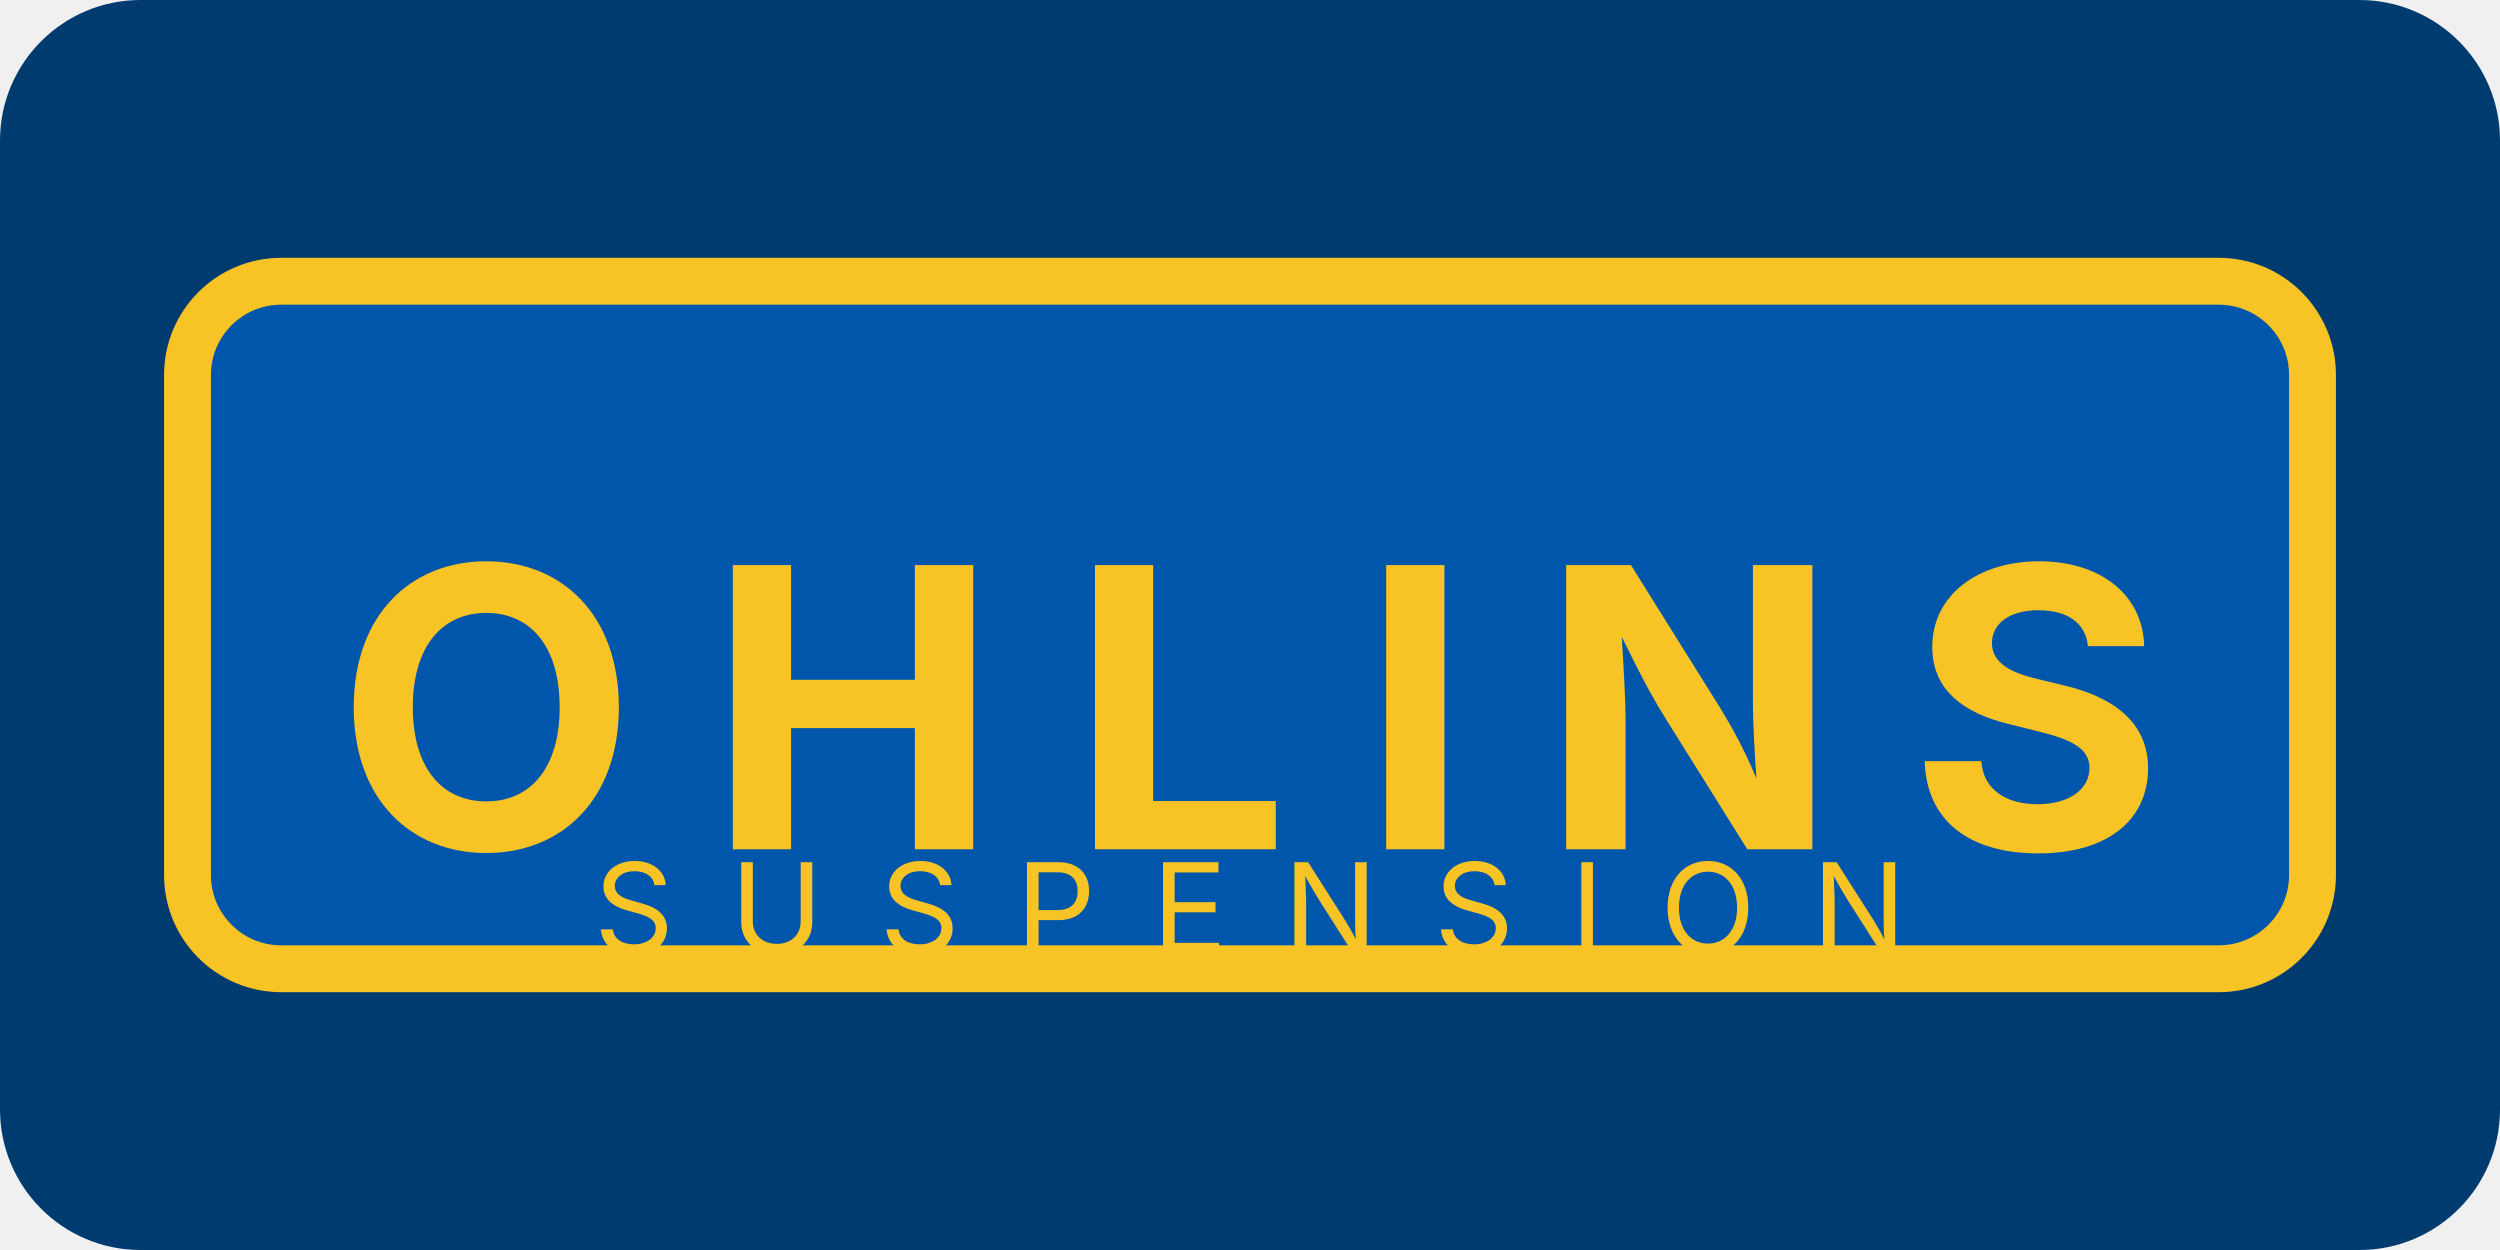
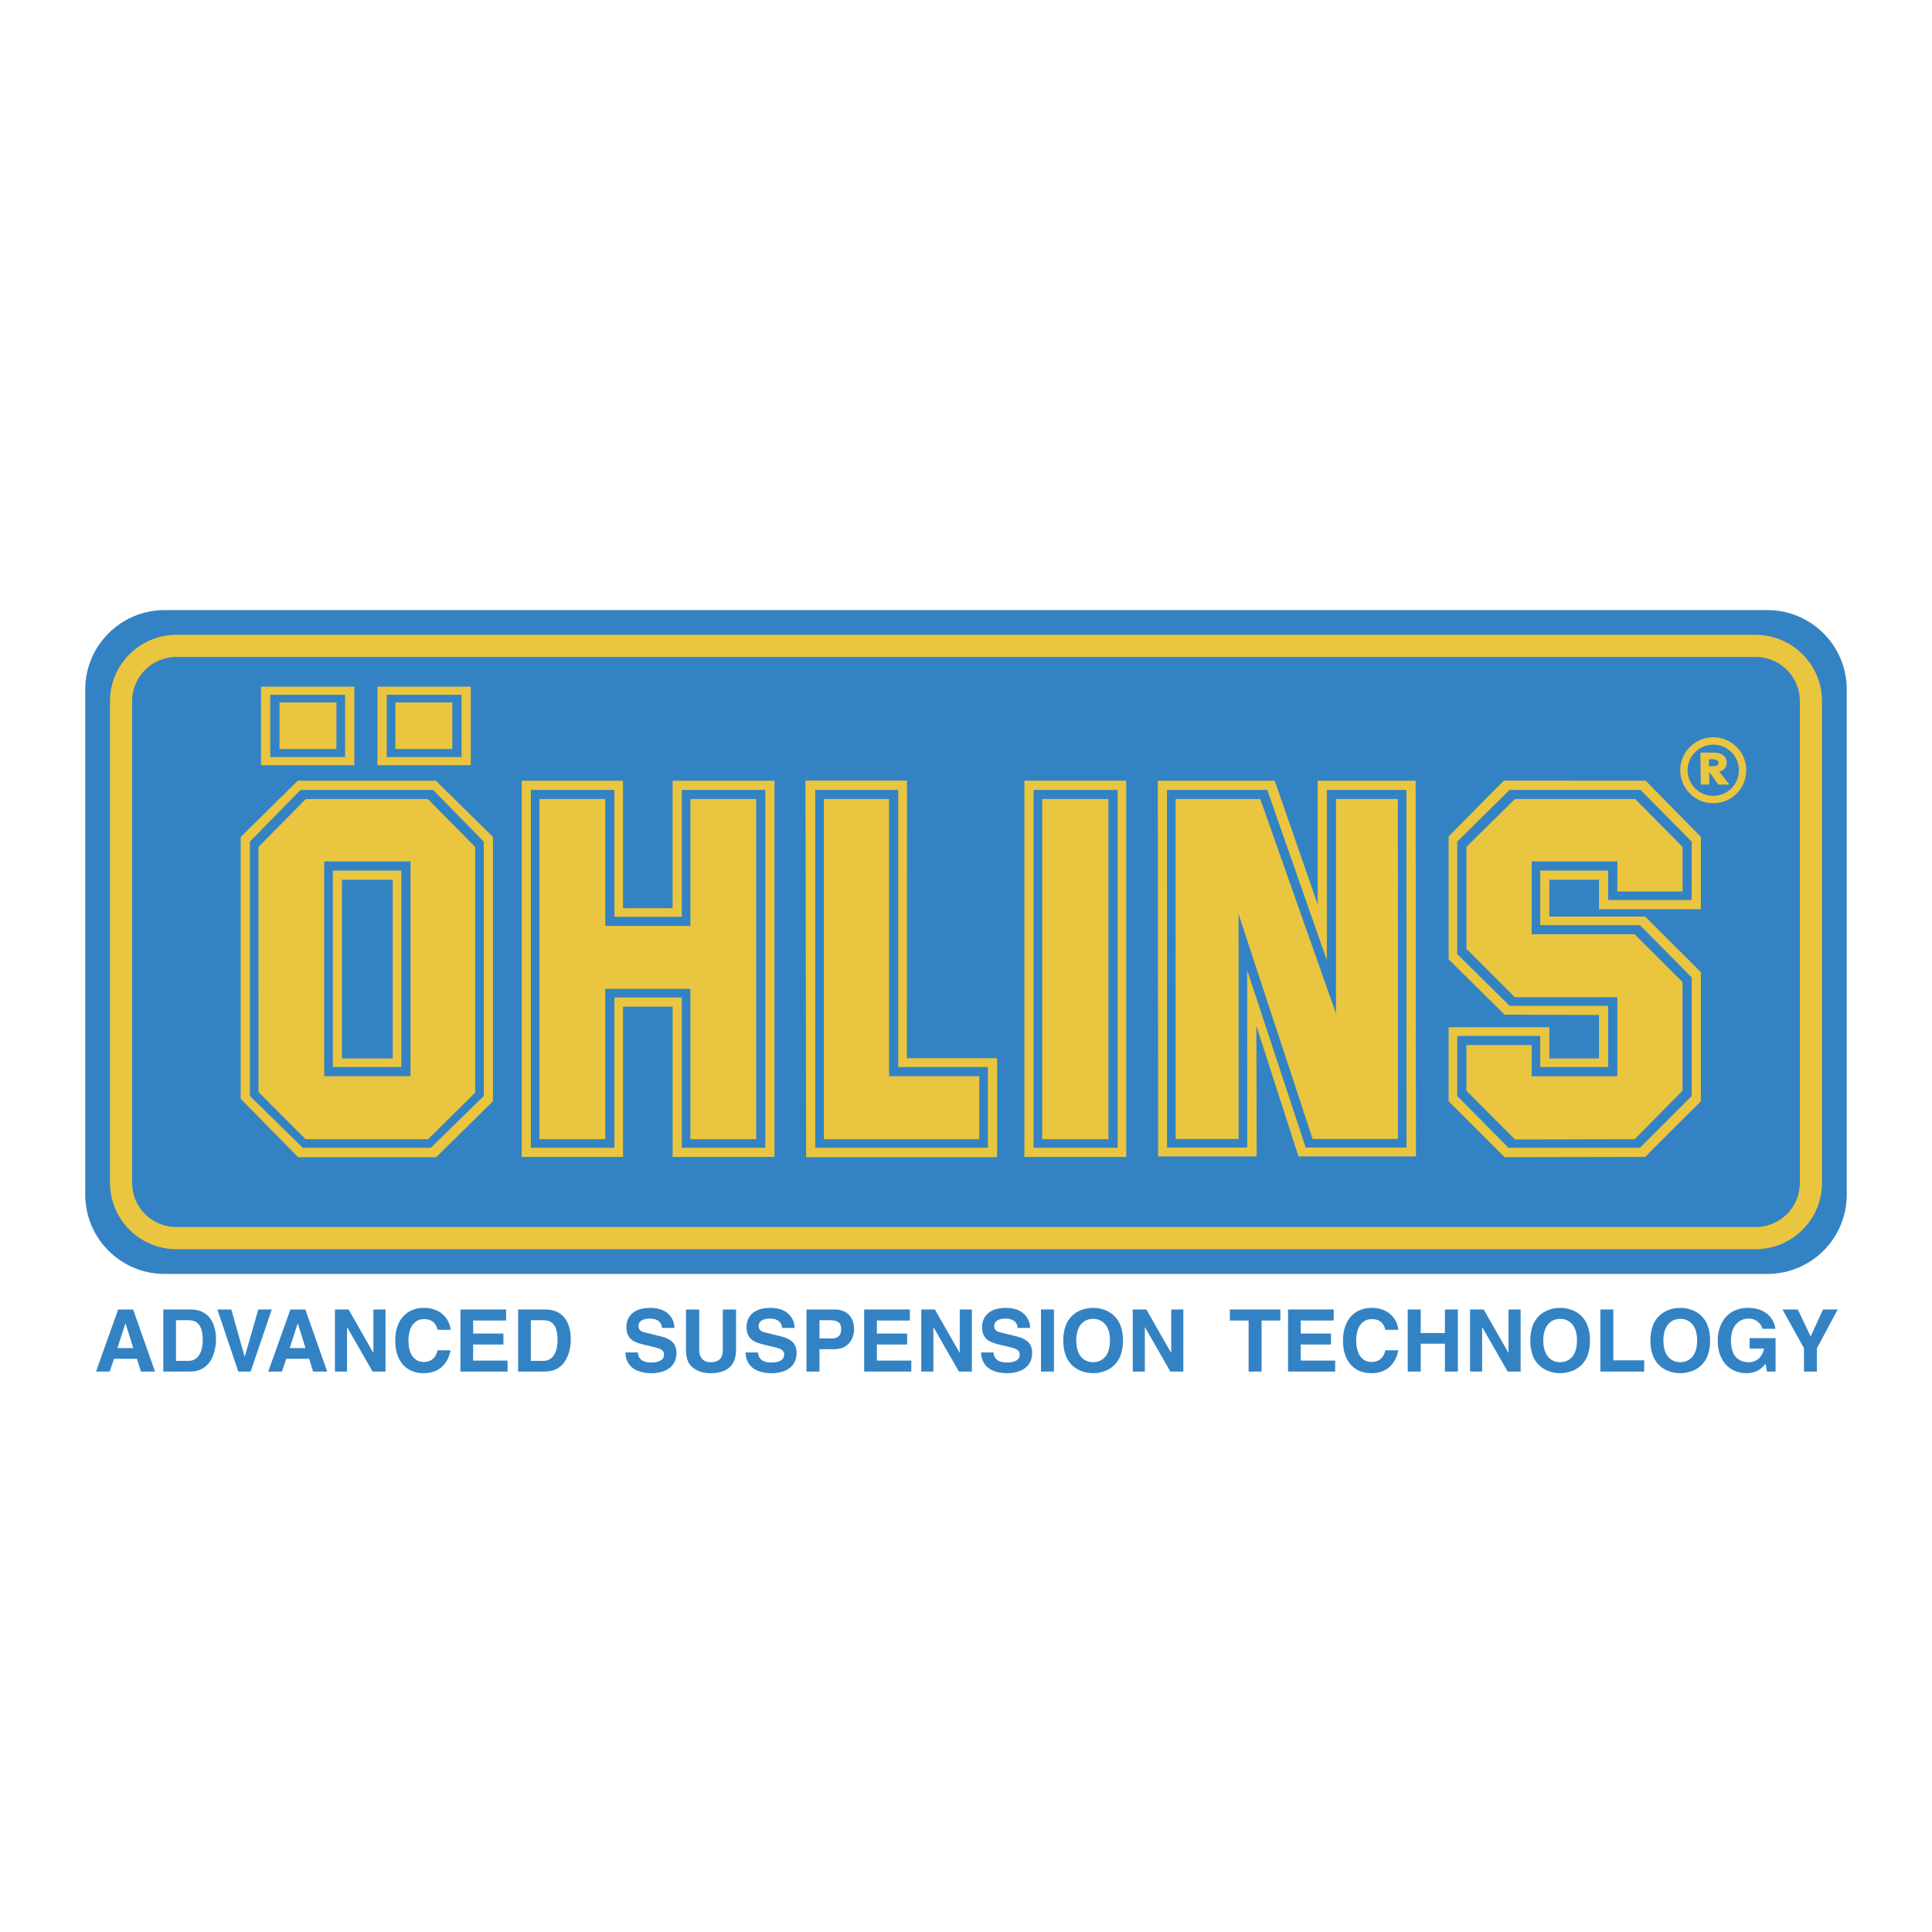
- <svg xmlns="http://www.w3.org/2000/svg" width="320" height="160" viewBox="0 0 320 160" role="img" aria-label="OHLINS logo placeholder">
-   <rect width="320" height="160" rx="18" fill="#003b70" />
-   <rect x="24" y="36" width="272" height="88" rx="12" fill="#0056aa" stroke="#f7c325" stroke-width="6" />
-   <text x="160" y="90" fill="#f7c325" font-family="'Inter', 'Helvetica Neue', Arial, sans-serif" font-size="50" font-weight="700" letter-spacing="0.18em" text-anchor="middle" dominant-baseline="middle">
-     OHLINS
-   </text>
-   <text x="160" y="122" fill="#f7c325" font-family="'Inter', 'Helvetica Neue', Arial, sans-serif" font-size="16" letter-spacing="0.45em" text-anchor="middle">
-     SUSPENSION
-   </text>
+ <svg xmlns="http://www.w3.org/2000/svg" width="2500" height="2500" viewBox="0 0 192.756 192.756">
+   <path fill-rule="evenodd" clip-rule="evenodd" fill="#fff" d="M0 0h192.756v192.756H0V0z" />
+   <path d="M16.423 60.87h159.909a7.916 7.916 0 0 1 7.92 7.914v50.401a7.918 7.918 0 0 1-7.92 7.916H16.423a7.918 7.918 0 0 1-7.919-7.916V68.784a7.917 7.917 0 0 1 7.919-7.914z" fill-rule="evenodd" clip-rule="evenodd" fill="#3383c4" />
+   <path d="M17.601 63.336H175.159a6.606 6.606 0 0 1 4.68 1.941 6.594 6.594 0 0 1 1.945 4.676V118.013c0 1.824-.744 3.48-1.945 4.681a6.607 6.607 0 0 1-4.676 1.938H17.598a6.603 6.603 0 0 1-4.68-1.94 6.606 6.606 0 0 1-1.944-4.676V69.956a6.606 6.606 0 0 1 1.946-4.681 6.605 6.605 0 0 1 4.675-1.939h.006zm157.555 2.209H17.595a4.41 4.41 0 0 0-4.413 4.411V118.016a4.394 4.394 0 0 0 1.288 3.114 4.412 4.412 0 0 0 3.127 1.293h157.565a4.406 4.406 0 0 0 4.412-4.41V69.953a4.41 4.41 0 0 0-4.416-4.407h-.002v-.001z" fill="#eac540" />
+   <path d="M49.181 109.872V83.501l-5.694-5.608H29.708l-5.693 5.608v26.124l5.73 5.831h13.769l5.667-5.584zm-.915-.525l-5.278 5.165h-12.78l-5.278-5.165V83.971l5.055-5.164H43.21l5.057 5.164v25.376h-.001zm-.858-.332V84.496l-4.724-4.776H30.512l-4.724 4.776.003 24.456 4.695 4.7H42.71l4.698-4.637zM32.349 85.944h8.608v21.43h-8.608v-21.43zm.859 20.516h6.834V86.858h-6.834v19.602zm.915-18.689h5.061v17.83h-5.061v-17.83zM77.272 115.425V77.893H67.107v12.716h-4.949V77.893H52.05v37.532h10.109v-14.992h4.949v14.992h10.164zm-.915-.913h-8.335V99.519h-6.723v14.993h-8.335V78.807h8.335v12.661h6.723V78.807h8.335v35.705zm-.914-.86V79.72h-6.562v12.661h-8.496V79.72h-6.562v33.932h6.562V98.659h8.496v14.993h6.562zM99.479 115.451v-9.872h-9l.009-27.698H80.361l.065 37.57h19.053zm-.917-.939H81.338V78.807h8.279v27.653h8.946v8.052h-.001zm-.859-.86v-6.278h-9.001V79.72h-6.505v33.932h15.506zM102.203 115.425h10.162V77.891h-10.162v37.534zm.914-36.618h8.389v35.705h-8.389V78.807zm.86 34.845h6.615V79.72h-6.615v33.932zM141.271 115.377l-.033-37.484h-9.775v12.34l-4.283-12.34h-11.664l.033 37.484h9.83l-.033-13.039 4.205 13.039h11.72zm-.945-.885H130.27l-5.84-17.694.006 17.694h-8.002l-.004-35.685h10.002l5.945 16.991V78.807h7.945l.004 35.685zm-.859-.857l-.004-33.915h-6.172v21.397l-7.553-21.397h-8.449l.004 33.915h6.283l-.004-22.433 7.389 22.433h8.506zM169.697 109.872V96.994l-5.557-5.553h-9.557v-3.67h4.949v2.943h10.164V83.5l-5.502-5.608-14.15-.011-5.516 5.564v12.267l5.59 5.521 9.414.033v4.335h-4.949v-3.11h-10.055v7.381l5.59 5.579 14.021-.026 5.558-5.553zm-.916-.525l-5.166 5.165h-13.113l-5.113-5.165v-5.996h8.281v3.109h6.777v-6.108h-9.836l-5.223-5.165V83.971l5.223-5.164h13.059l5.111 5.164v5.83h-8.334v-2.942h-6.777v5.442h9.945l5.166 5.219v11.827zm-.914-.526V97.989l-4.779-4.775h-10.277v-7.27h8.551v2.999h6.506v-4.446l-4.723-4.776h-12.006l-4.836 4.776v10.166l4.836 4.831h10.223v7.882h-8.551v-3.11h-6.508v4.558l4.848 4.861 11.938-.03 4.778-4.834zM37.662 76.345h9.31V68.51h-9.31v7.835zm-11.62 0h9.31V68.51h-9.31v7.835zm12.541-7.027h7.467v6.218h-7.467v-6.218zm-11.619 0h7.466v6.218h-7.466v-6.218zm12.486 5.409h5.679v-4.646H39.45v4.646zm-11.564 0h5.679v-4.646h-5.679v4.646z" fill-rule="evenodd" clip-rule="evenodd" fill="#eac540" />
+   <path d="M167.637 76.849v-.003c.002-.907.371-1.73.969-2.326a3.289 3.289 0 0 1 2.32-.964h.01c.906.001 1.73.371 2.326.966.596.594.963 1.416.965 2.321V76.852a3.291 3.291 0 0 1-3.289 3.288h-.008c-.91 0-1.732-.37-2.328-.964a3.284 3.284 0 0 1-.965-2.321v-.006zm.738-.003V76.855c.002.702.287 1.338.748 1.799a2.56 2.56 0 0 0 1.807.749h.008a2.553 2.553 0 0 0 2.551-2.551V76.843a2.547 2.547 0 0 0-.748-1.799v-.001a2.547 2.547 0 0 0-1.805-.748h-.01a2.554 2.554 0 0 0-2.551 2.551z" fill="#eac540" />
+   <path d="M171.521 76.961a.852.852 0 0 0 .76-.856c0-.659-.541-1.019-1.273-1.019l-1.357-.004.033 3.194.85.008v-1.246h.01l.9 1.246 1.098-.008-1.021-1.315zm-1.021-1.215c.406 0 .953-.039.953.367 0 .4-.531.333-.953.333v-.7z" fill-rule="evenodd" clip-rule="evenodd" fill="#eac540" />
+   <path d="M10.942 136.841H9.58l2.208-6.191h1.494l2.183 6.191h-1.407l-.397-1.276h-2.285l-.434 1.276zm.777-2.346h1.578l-.768-2.449h-.018l-.792 2.449zM16.292 130.649h2.736c2.087 0 2.52 1.776 2.52 2.948 0 1.33-.527 3.243-2.572 3.243h-2.683v-6.191h-.001zm1.268 5.122h1.26c1.053 0 1.407-1.061 1.407-2.077 0-1.828-.872-1.976-1.423-1.976H17.56v4.053zM25.768 130.649h1.347l-2.106 6.192h-1.234l-2.088-6.192h1.39l1.329 4.691h.017l1.345-4.691zM28.126 136.841h-1.363l2.208-6.191h1.493l2.183 6.191h-1.405l-.398-1.276h-2.286l-.432 1.276zm.777-2.346h1.58l-.768-2.449h-.018l-.794 2.449zM37.256 130.649h1.207v6.192H37.17l-2.529-4.415h-.016v4.415h-1.208v-6.192h1.363l2.459 4.311h.017v-4.311zM43.659 132.677c-.103-.371-.302-1.07-1.372-1.07-.621 0-1.535.415-1.535 2.165 0 1.111.44 2.112 1.535 2.112.716 0 1.217-.404 1.372-1.164h1.294c-.259 1.346-1.139 2.285-2.691 2.285-1.649 0-2.831-1.113-2.831-3.251 0-2.163 1.251-3.269 2.848-3.269 1.856 0 2.605 1.276 2.674 2.191h-1.294v.001zM50.493 131.745h-3.287v1.302h3.02v1.095h-3.02v1.604h3.434v1.095h-4.702v-6.192h4.555v1.096zM51.693 130.649h2.735c2.088 0 2.519 1.776 2.519 2.948 0 1.33-.526 3.243-2.57 3.243h-2.684v-6.191zm1.269 5.122h1.26c1.052 0 1.405-1.061 1.405-2.077 0-1.828-.87-1.976-1.423-1.976h-1.242v4.053zM63.643 134.936c.008.345.182 1.001 1.311 1.001.613 0 1.294-.147 1.294-.803 0-.483-.465-.612-1.121-.768l-.664-.155c-1.002-.233-1.968-.457-1.968-1.819 0-.69.371-1.906 2.381-1.906 1.898 0 2.407 1.242 2.417 2.001H66.05c-.035-.275-.139-.931-1.268-.931-.492 0-1.079.18-1.079.741 0 .482.396.586.656.646l1.509.372c.845.206 1.623.551 1.623 1.664 0 1.862-1.899 2.026-2.442 2.026-2.26 0-2.648-1.302-2.648-2.069h1.242zM73.438 134.676c0 1.63-.984 2.329-2.546 2.329-.569 0-1.415-.138-1.968-.75-.335-.38-.466-.88-.482-1.501v-4.104h1.319v4.019c0 .862.5 1.242 1.104 1.242.89 0 1.251-.431 1.251-1.183v-4.078h1.321v4.026h.001zM75.63 134.936c.008.345.182 1.001 1.311 1.001.613 0 1.294-.147 1.294-.803 0-.483-.465-.612-1.12-.768l-.666-.155c-1-.233-1.966-.457-1.966-1.819 0-.69.37-1.906 2.381-1.906 1.898 0 2.407 1.242 2.416 2.001h-1.242c-.035-.275-.139-.931-1.268-.931-.492 0-1.08.18-1.08.741 0 .482.398.586.656.646l1.51.372c.846.206 1.622.551 1.622 1.664 0 1.862-1.897 2.026-2.44 2.026-2.262 0-2.649-1.302-2.649-2.069h1.241zM81.757 136.841h-1.294v-6.191h2.829c1.2 0 1.925.768 1.925 1.982 0 .562-.311 1.976-1.976 1.976h-1.484v2.233zm1.2-3.303c.966 0 .966-.689.966-.965 0-.604-.337-.854-1.139-.854h-1.027v1.819h1.2zM90.774 131.745h-3.287v1.302h3.019v1.095h-3.019v1.604h3.434v1.095h-4.702v-6.192h4.555v1.096zM95.754 130.649h1.208v6.192h-1.294l-2.527-4.415h-.018v4.415h-1.209v-6.192h1.364l2.46 4.311h.016v-4.311zM99.129 134.936c.008.345.182 1.001 1.311 1.001.613 0 1.295-.147 1.295-.803 0-.483-.465-.612-1.121-.768l-.664-.155c-1.002-.233-1.967-.457-1.967-1.819 0-.69.371-1.906 2.381-1.906 1.898 0 2.406 1.242 2.416 2.001h-1.242c-.035-.275-.139-.931-1.27-.931-.492 0-1.078.18-1.078.741 0 .482.396.586.656.646l1.508.372c.848.206 1.623.551 1.623 1.664 0 1.862-1.898 2.026-2.441 2.026-2.26 0-2.648-1.302-2.648-2.069h1.241zM103.857 130.649h1.295v6.191h-1.295v-6.191zM109.061 130.485c.818 0 2.977.354 2.977 3.26s-2.158 3.26-2.977 3.26c-.82 0-2.977-.354-2.977-3.26s2.156-3.26 2.977-3.26zm0 5.425c.699 0 1.682-.431 1.682-2.165 0-1.733-.982-2.165-1.682-2.165s-1.682.432-1.682 2.165c0 1.734.982 2.165 1.682 2.165zM116.852 130.649h1.209v6.192h-1.295l-2.528-4.415h-.017v4.415h-1.207v-6.192h1.361l2.459 4.311h.018v-4.311zM125.869 136.841h-1.295v-5.096h-1.871v-1.096h5.037v1.096h-1.871v5.096zM133.064 131.745h-3.287v1.302h3.02v1.095h-3.02v1.604h3.434v1.095h-4.703v-6.192h4.556v1.096zM138.217 132.677c-.104-.371-.303-1.07-1.373-1.07-.621 0-1.535.415-1.535 2.165 0 1.111.439 2.112 1.535 2.112.717 0 1.217-.404 1.373-1.164h1.293c-.258 1.346-1.139 2.285-2.691 2.285-1.648 0-2.83-1.113-2.83-3.251 0-2.163 1.252-3.269 2.848-3.269 1.854 0 2.605 1.276 2.674 2.191h-1.294v.001zM141.746 134.063v2.778h-1.295v-6.192h1.295v2.346h2.414v-2.346h1.295v6.192h-1.295v-2.778h-2.414zM150.504 130.649h1.209v6.192h-1.295l-2.527-4.415h-.018v4.415h-1.207v-6.192h1.361l2.461 4.311h.016v-4.311zM155.656 130.485c.818 0 2.977.354 2.977 3.26s-2.158 3.26-2.977 3.26-2.977-.354-2.977-3.26 2.159-3.26 2.977-3.26zm0 5.425c.699 0 1.682-.431 1.682-2.165 0-1.733-.982-2.165-1.682-2.165s-1.682.432-1.682 2.165c.001 1.734.983 2.165 1.682 2.165zM160.963 135.72h3.08v1.121h-4.375v-6.192h1.295v5.071zM167.641 130.485c.82 0 2.977.354 2.977 3.26s-2.156 3.26-2.977 3.26c-.818 0-2.977-.354-2.977-3.26s2.158-3.26 2.977-3.26zm0 5.425c.699 0 1.682-.431 1.682-2.165 0-1.733-.982-2.165-1.682-2.165s-1.682.432-1.682 2.165c0 1.734.982 2.165 1.682 2.165zM174.561 133.504h2.588v3.337h-.861l-.131-.775c-.326.379-.803.939-1.932.939-1.492 0-2.848-1.068-2.848-3.242 0-1.69.941-3.285 3.029-3.277 1.896 0 2.648 1.233 2.717 2.088h-1.293c0-.241-.441-1.018-1.355-1.018-.924 0-1.777.638-1.777 2.225 0 1.689.924 2.13 1.803 2.13.285 0 1.234-.113 1.502-1.362h-1.441v-1.045h-.001zM181.273 136.841h-1.293v-2.336l-2.14-3.856h1.527l1.285 2.691 1.227-2.691h1.465l-2.071 3.872v2.32z" fill-rule="evenodd" clip-rule="evenodd" fill="#3383c4" />
</svg>
